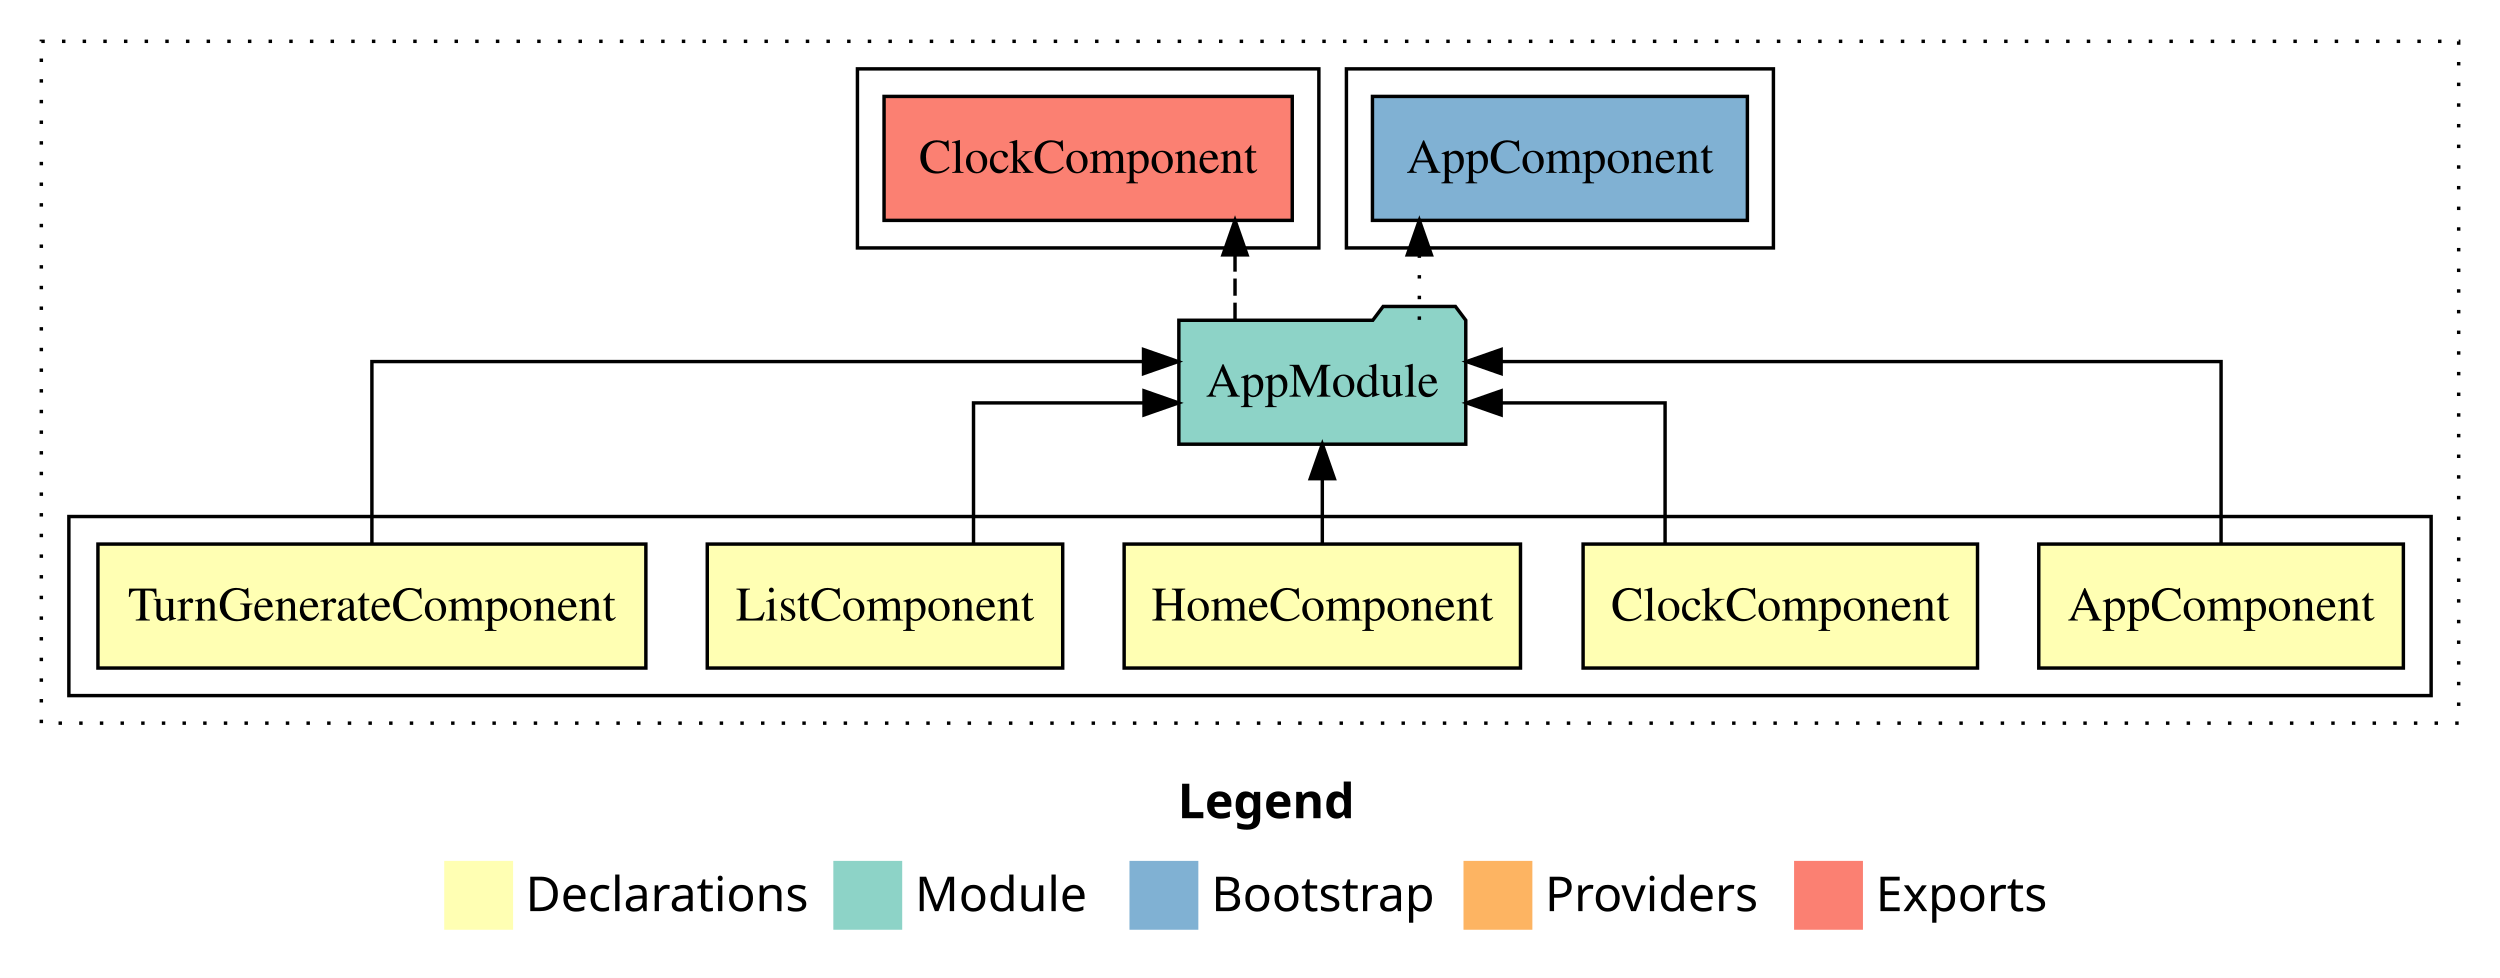
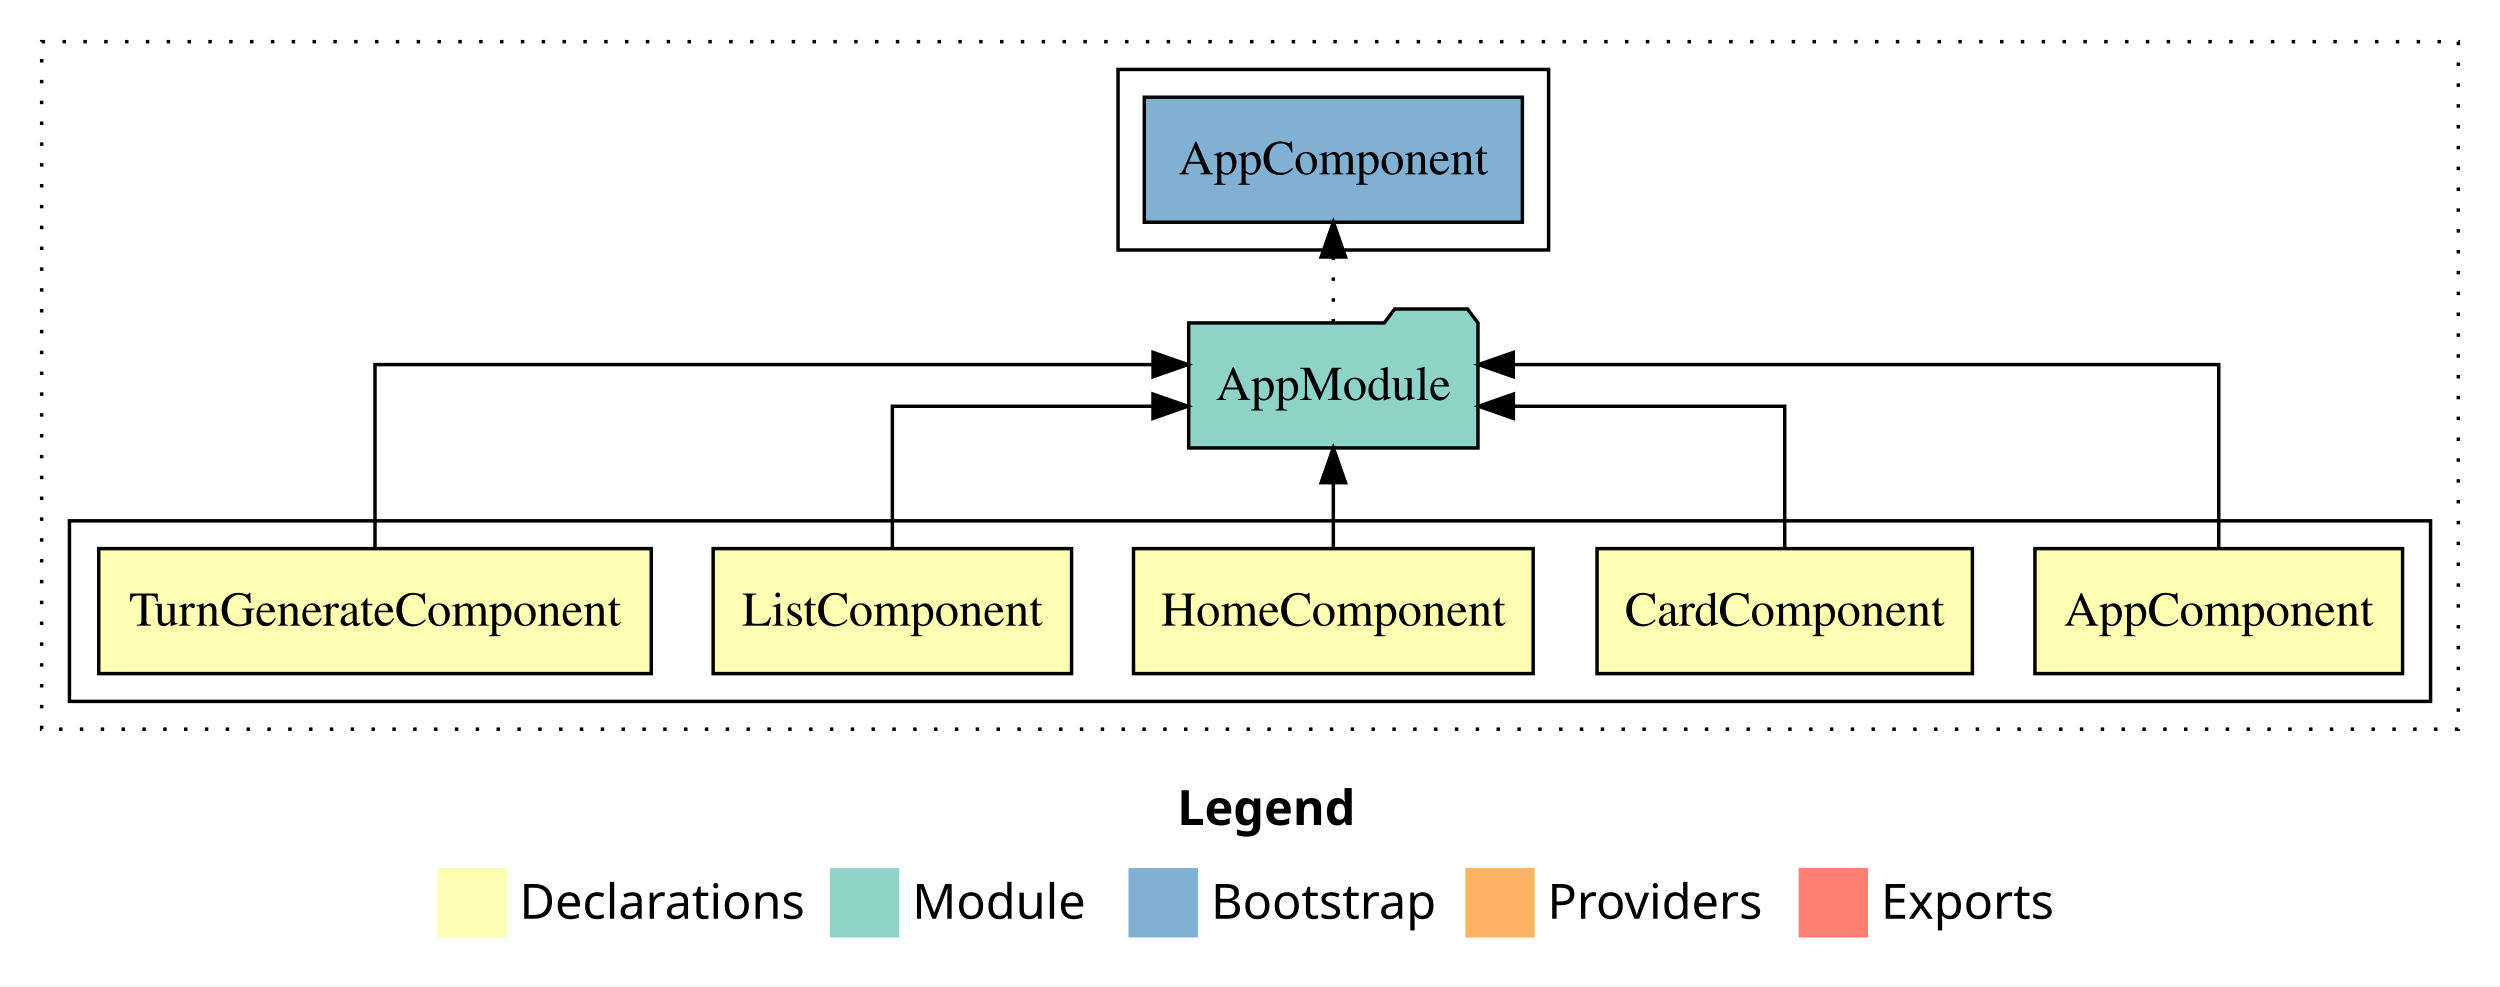
- <svg xmlns="http://www.w3.org/2000/svg" width="726pt" height="284pt" viewBox="0.00 0.00 726.00 284.00">
+ <svg xmlns="http://www.w3.org/2000/svg" width="720pt" height="284pt" viewBox="0.00 0.00 720.00 284.00">
  <g id="graph0" class="graph" transform="scale(1 1) rotate(0) translate(4 280)">
-     <polygon fill="white" stroke="transparent" points="-4,4 -4,-280 722,-280 722,4 -4,4" />
-     <text text-anchor="start" x="338.01" y="-42.4" font-family="sans-serif" font-weight="bold" font-size="14.00">Legend</text>
-     <polygon fill="#ffffb3" stroke="transparent" points="125,-10 125,-30 145,-30 145,-10 125,-10" />
-     <text text-anchor="start" x="148.63" y="-15.4" font-family="sans-serif" font-size="14.00">  Declarations</text>
-     <polygon fill="#8dd3c7" stroke="transparent" points="238,-10 238,-30 258,-30 258,-10 238,-10" />
-     <text text-anchor="start" x="261.73" y="-15.4" font-family="sans-serif" font-size="14.00">  Module</text>
-     <polygon fill="#80b1d3" stroke="transparent" points="324,-10 324,-30 344,-30 344,-10 324,-10" />
-     <text text-anchor="start" x="347.78" y="-15.4" font-family="sans-serif" font-size="14.00">  Bootstrap</text>
-     <polygon fill="#fdb462" stroke="transparent" points="421,-10 421,-30 441,-30 441,-10 421,-10" />
-     <text text-anchor="start" x="444.67" y="-15.4" font-family="sans-serif" font-size="14.00">  Providers</text>
-     <polygon fill="#fb8072" stroke="transparent" points="517,-10 517,-30 537,-30 537,-10 517,-10" />
-     <text text-anchor="start" x="540.73" y="-15.4" font-family="sans-serif" font-size="14.00">  Exports</text>
+     <polygon fill="white" stroke="transparent" points="-4,4 -4,-280 716,-280 716,4 -4,4" />
+     <text text-anchor="start" x="335.01" y="-42.4" font-family="sans-serif" font-weight="bold" font-size="14.00">Legend</text>
+     <polygon fill="#ffffb3" stroke="transparent" points="122,-10 122,-30 142,-30 142,-10 122,-10" />
+     <text text-anchor="start" x="145.63" y="-15.4" font-family="sans-serif" font-size="14.00">  Declarations</text>
+     <polygon fill="#8dd3c7" stroke="transparent" points="235,-10 235,-30 255,-30 255,-10 235,-10" />
+     <text text-anchor="start" x="258.73" y="-15.4" font-family="sans-serif" font-size="14.00">  Module</text>
+     <polygon fill="#80b1d3" stroke="transparent" points="321,-10 321,-30 341,-30 341,-10 321,-10" />
+     <text text-anchor="start" x="344.78" y="-15.4" font-family="sans-serif" font-size="14.00">  Bootstrap</text>
+     <polygon fill="#fdb462" stroke="transparent" points="418,-10 418,-30 438,-30 438,-10 418,-10" />
+     <text text-anchor="start" x="441.67" y="-15.4" font-family="sans-serif" font-size="14.00">  Providers</text>
+     <polygon fill="#fb8072" stroke="transparent" points="514,-10 514,-30 534,-30 534,-10 514,-10" />
+     <text text-anchor="start" x="537.73" y="-15.4" font-family="sans-serif" font-size="14.00">  Exports</text>
    <g id="clust1" class="cluster">
-       <polygon fill="none" stroke="black" stroke-dasharray="1,5" points="8,-70 8,-268 710,-268 710,-70 8,-70" />
+       <polygon fill="none" stroke="black" stroke-dasharray="1,5" points="8,-70 8,-268 704,-268 704,-70 8,-70" />
    </g>
    <g id="clust2" class="cluster">
-       <polygon fill="none" stroke="black" points="16,-78 16,-130 702,-130 702,-78 16,-78" />
+       <polygon fill="none" stroke="black" points="16,-78 16,-130 696,-130 696,-78 16,-78" />
    </g>
    <g id="clust10" class="cluster">
-       <polygon fill="none" stroke="black" points="387,-208 387,-260 511,-260 511,-208 387,-208" />
-     </g>
-     <g id="clust9" class="cluster">
-       <polygon fill="none" stroke="black" points="245,-208 245,-260 379,-260 379,-208 245,-208" />
+       <polygon fill="none" stroke="black" points="318,-208 318,-260 442,-260 442,-208 318,-208" />
    </g>
    <g id="node1" class="node">
-       <polygon fill="#ffffb3" stroke="black" points="693.94,-122 588.06,-122 588.06,-86 693.94,-86 693.94,-122" />
-       <text text-anchor="middle" x="641" y="-99.8" font-family="Times,serif" font-size="14.00">AppComponent</text>
+       <polygon fill="#ffffb3" stroke="black" points="687.94,-122 582.06,-122 582.06,-86 687.94,-86 687.94,-122" />
+       <text text-anchor="middle" x="635" y="-99.8" font-family="Times,serif" font-size="14.00">AppComponent</text>
    </g>
    <g id="node6" class="node">
      <polygon fill="#8dd3c7" stroke="black" points="421.66,-187 418.66,-191 397.66,-191 394.66,-187 338.34,-187 338.34,-151 421.66,-151 421.66,-187" />
      <text text-anchor="middle" x="380" y="-164.8" font-family="Times,serif" font-size="14.00">AppModule</text>
    </g>
    <g id="edge1" class="edge">
-       <path fill="none" stroke="black" d="M641,-122.28C641,-143.32 641,-175 641,-175 641,-175 431.93,-175 431.93,-175" />
-       <polygon fill="black" stroke="black" points="431.93,-171.5 421.93,-175 431.93,-178.5 431.93,-171.5" />
+       <path fill="none" stroke="black" d="M635,-122.28C635,-143.32 635,-175 635,-175 635,-175 431.82,-175 431.82,-175" />
+       <polygon fill="black" stroke="black" points="431.82,-171.5 421.82,-175 431.82,-178.5 431.82,-171.5" />
    </g>
    <g id="node2" class="node">
-       <polygon fill="#ffffb3" stroke="black" points="570.27,-122 455.73,-122 455.73,-86 570.27,-86 570.27,-122" />
-       <text text-anchor="middle" x="513" y="-99.8" font-family="Times,serif" font-size="14.00">ClockComponent</text>
+       <polygon fill="#ffffb3" stroke="black" points="564.05,-122 455.95,-122 455.95,-86 564.05,-86 564.05,-122" />
+       <text text-anchor="middle" x="510" y="-99.8" font-family="Times,serif" font-size="14.00">CardComponent</text>
    </g>
    <g id="edge2" class="edge">
-       <path fill="none" stroke="black" d="M479.54,-122.02C479.54,-139.37 479.54,-163 479.54,-163 479.54,-163 431.93,-163 431.93,-163" />
-       <polygon fill="black" stroke="black" points="431.93,-159.5 421.93,-163 431.93,-166.5 431.93,-159.5" />
+       <path fill="none" stroke="black" d="M510,-122.02C510,-139.37 510,-163 510,-163 510,-163 431.85,-163 431.85,-163" />
+       <polygon fill="black" stroke="black" points="431.85,-159.5 421.85,-163 431.85,-166.5 431.85,-159.5" />
    </g>
    <g id="node3" class="node">
      <polygon fill="#ffffb3" stroke="black" points="437.55,-122 322.45,-122 322.45,-86 437.55,-86 437.55,-122" />
      <text text-anchor="middle" x="380" y="-99.8" font-family="Times,serif" font-size="14.00">HomeComponent</text>
    </g>
    <g id="edge3" class="edge">
      <path fill="none" stroke="black" d="M380,-122.11C380,-122.11 380,-140.99 380,-140.99" />
      <polygon fill="black" stroke="black" points="376.5,-140.99 380,-150.99 383.5,-140.99 376.5,-140.99" />
    </g>
    <g id="node4" class="node">
      <polygon fill="#ffffb3" stroke="black" points="304.61,-122 201.39,-122 201.39,-86 304.61,-86 304.61,-122" />
      <text text-anchor="middle" x="253" y="-99.8" font-family="Times,serif" font-size="14.00">ListComponent</text>
    </g>
    <g id="edge4" class="edge">
-       <path fill="none" stroke="black" d="M278.71,-122.02C278.71,-139.37 278.71,-163 278.71,-163 278.71,-163 328.22,-163 328.22,-163" />
-       <polygon fill="black" stroke="black" points="328.22,-166.5 338.22,-163 328.22,-159.5 328.22,-166.5" />
+       <path fill="none" stroke="black" d="M253,-122.02C253,-139.37 253,-163 253,-163 253,-163 328.06,-163 328.06,-163" />
+       <polygon fill="black" stroke="black" points="328.06,-166.5 338.06,-163 328.06,-159.5 328.06,-166.5" />
    </g>
    <g id="node5" class="node">
      <polygon fill="#ffffb3" stroke="black" points="183.56,-122 24.44,-122 24.44,-86 183.56,-86 183.56,-122" />
      <text text-anchor="middle" x="104" y="-99.8" font-family="Times,serif" font-size="14.00">TurnGenerateComponent</text>
    </g>
    <g id="edge5" class="edge">
      <path fill="none" stroke="black" d="M104,-122.28C104,-143.32 104,-175 104,-175 104,-175 328.08,-175 328.08,-175" />
      <polygon fill="black" stroke="black" points="328.08,-178.5 338.08,-175 328.08,-171.5 328.08,-178.5" />
    </g>
    <g id="node7" class="node">
-       <polygon fill="#fb8072" stroke="black" points="371.27,-252 252.73,-252 252.73,-216 371.27,-216 371.27,-252" />
-       <text text-anchor="middle" x="312" y="-229.8" font-family="Times,serif" font-size="14.00">ClockComponent </text>
+       <polygon fill="#80b1d3" stroke="black" points="434.44,-252 325.56,-252 325.56,-216 434.44,-216 434.44,-252" />
+       <text text-anchor="middle" x="380" y="-229.8" font-family="Times,serif" font-size="14.00">AppComponent </text>
    </g>
    <g id="edge6" class="edge">
-       <path fill="none" stroke="black" stroke-dasharray="5,2" d="M354.65,-187.11C354.65,-187.11 354.65,-205.99 354.65,-205.99" />
-       <polygon fill="black" stroke="black" points="351.15,-205.99 354.65,-215.99 358.15,-205.99 351.15,-205.99" />
-     </g>
-     <g id="node8" class="node">
-       <polygon fill="#80b1d3" stroke="black" points="503.44,-252 394.56,-252 394.56,-216 503.44,-216 503.44,-252" />
-       <text text-anchor="middle" x="449" y="-229.8" font-family="Times,serif" font-size="14.00">AppComponent </text>
-     </g>
-     <g id="edge7" class="edge">
-       <path fill="none" stroke="black" stroke-dasharray="1,5" d="M408.18,-187.11C408.18,-187.11 408.18,-205.99 408.18,-205.99" />
-       <polygon fill="black" stroke="black" points="404.68,-205.99 408.18,-215.99 411.68,-205.99 404.68,-205.99" />
+       <path fill="none" stroke="black" stroke-dasharray="1,5" d="M380,-187.11C380,-187.11 380,-205.99 380,-205.99" />
+       <polygon fill="black" stroke="black" points="376.5,-205.99 380,-215.99 383.5,-205.99 376.5,-205.99" />
    </g>
  </g>
</svg>
